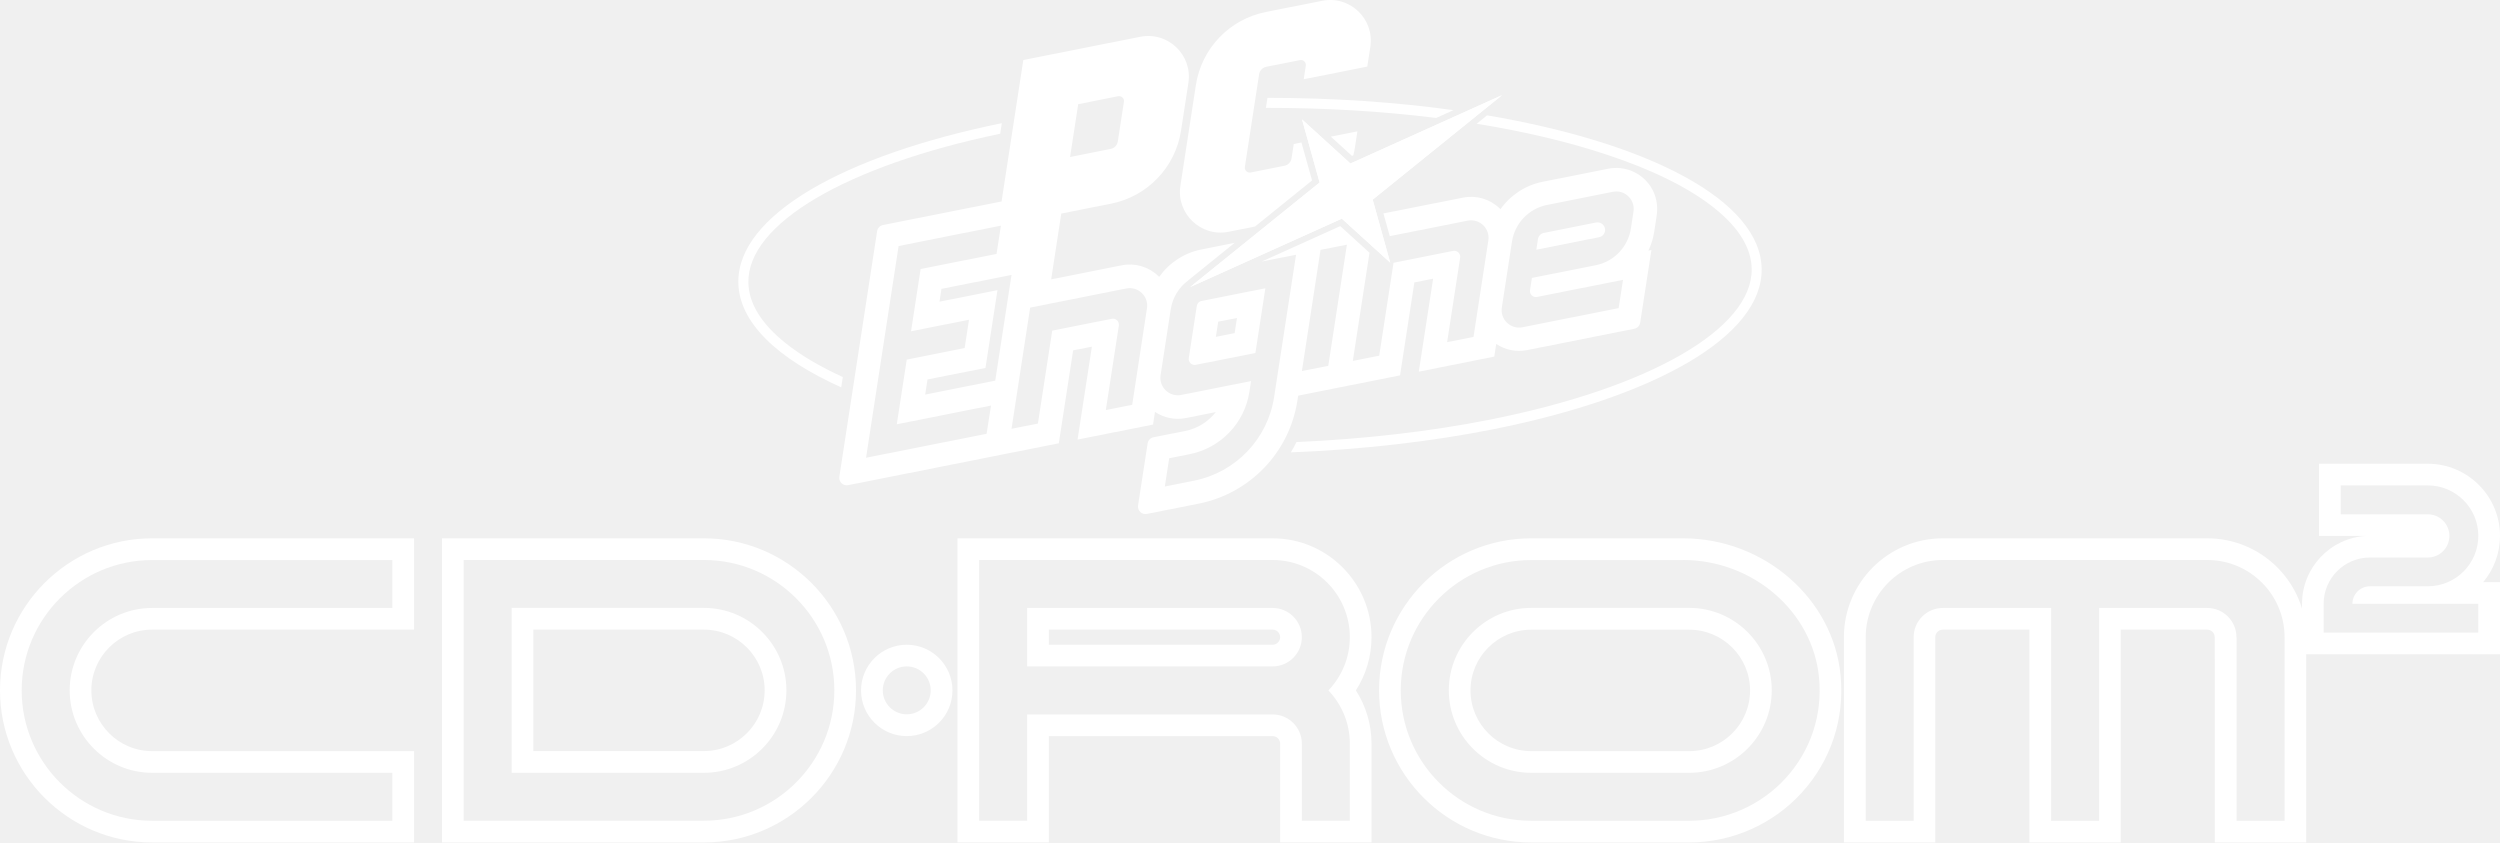
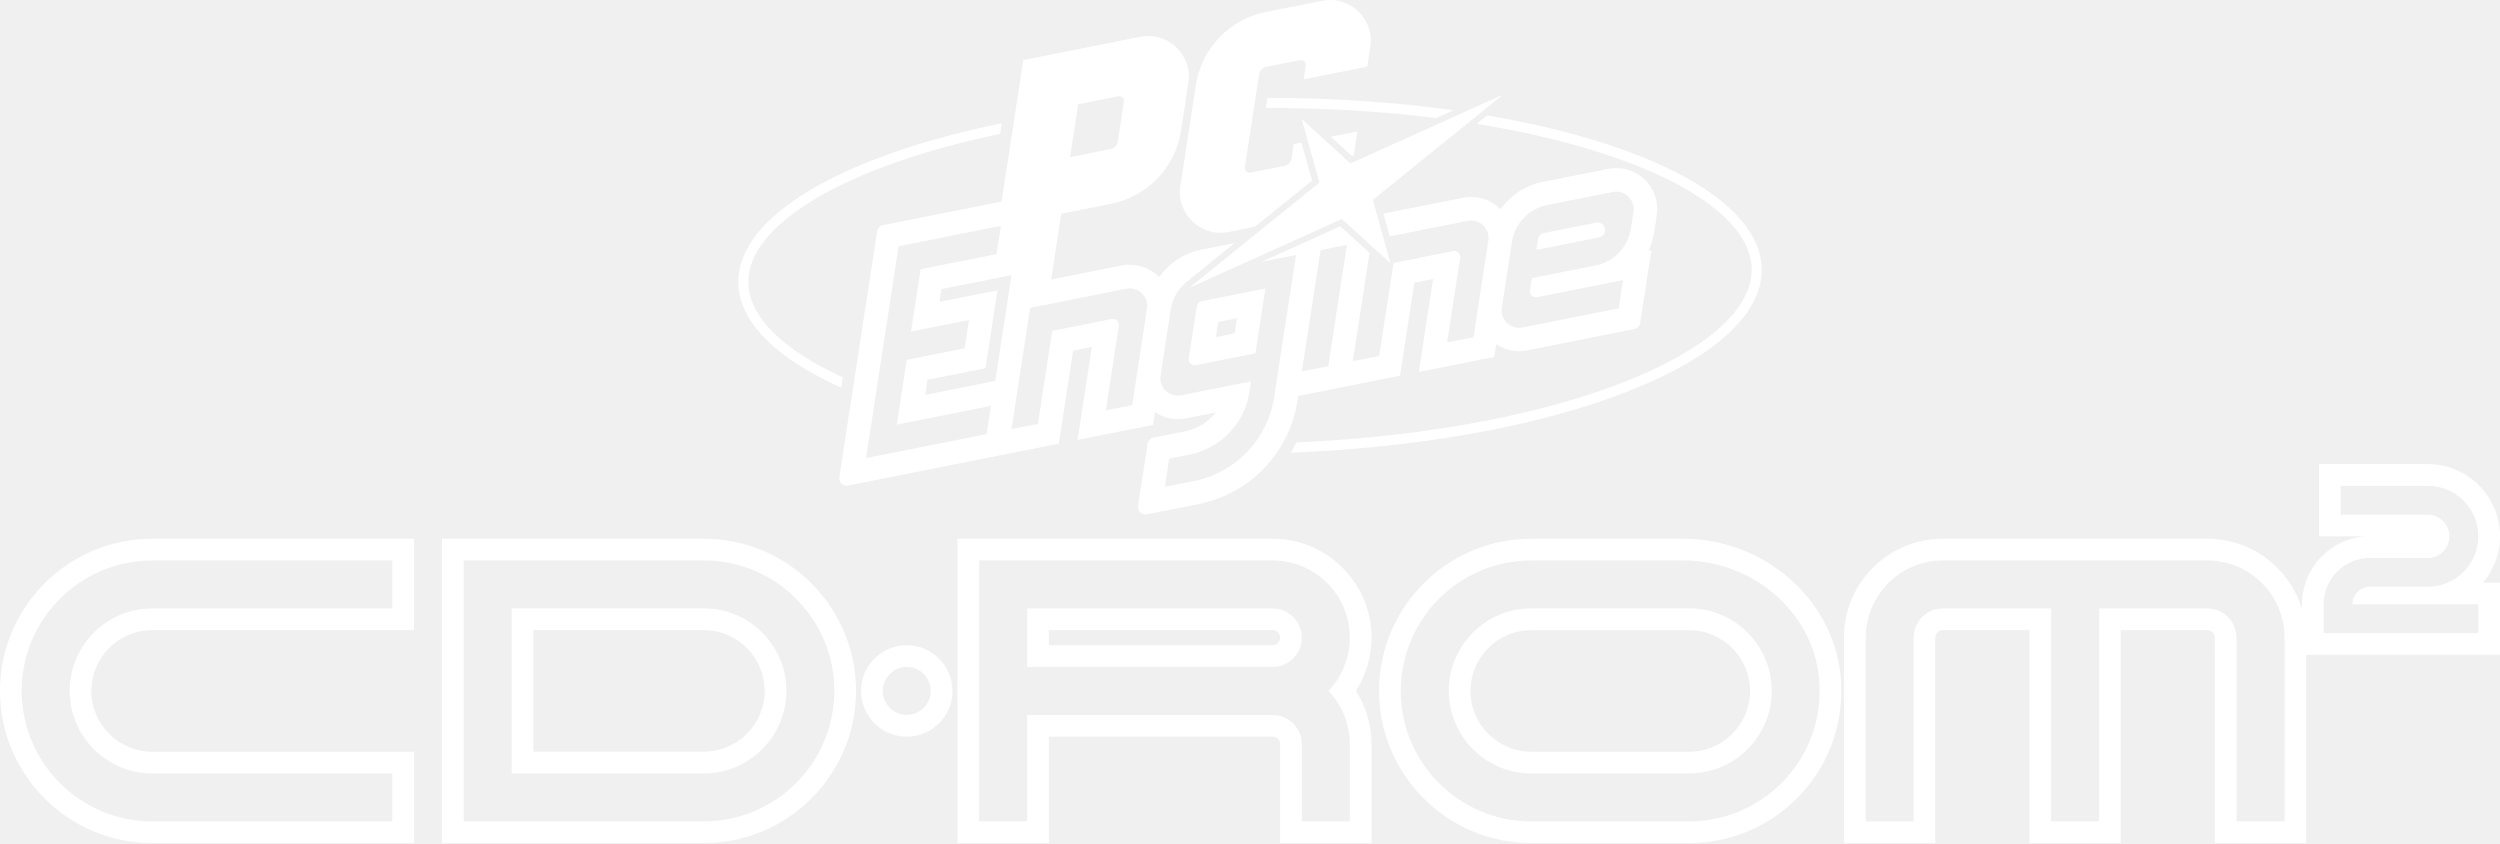
- <svg xmlns="http://www.w3.org/2000/svg" enable-background="new 0 0 3839 1294.6" height="1294" viewBox="0 0 3840 1294" width="3840">
-   <g fill="#fff" transform="matrix(1.00026 0 0 .9996589 0 -.158378)">
-     <path d="m2306.6 146.3-232.9 105.1-74.3-67.7 27 96.9-198.8 160.6 232.9-105.1 74.3 67.6-26.9-96.8z" />
-     <path d="m2306.6 146.3-232.9 105.1-74.3-67.7 27 96.9-198.8 160.6 232.9-105.1 74.3 67.6-26.9-96.8z" />
-     <path d="m2076.1 239.7 2.1-.9c1-3.9 1.8-7.9 2.4-11.9l3.8-24.9-40.8 8.1z" />
-     <path d="m1886.6 356.3 40.6-8.1 87.6-70.8-16.3-58.3-11.8 2.4-3.4 21.9c-.9 5.8-5.3 10.4-11 11.5l-51.8 10.3c-5.1 1-9.7-3.4-8.9-8.5l21.9-142.4c.9-5.8 5.3-10.4 11-11.5l51.8-10.3c5.1-1 9.7 3.4 8.9 8.5l-3.2 20.9 97.6-19.4 4.7-30.3c6.6-42.9-31.4-79.3-74-70.8l-86.5 17.2c-55.8 11.1-98.7 55.9-107.4 112.2l-23.8 154.9c-6.5 42.7 31.5 79.1 74 70.6z" />
-     <path d="m1206.6 527.6c-37.7-30.1-57-61.6-57.4-93.6-1.2-90 150.1-179 386.7-228.4l2.5-16.2c-242.4 49.6-406 141.6-404.6 244.8.8 61.2 59.5 116.9 158 161.1l2.4-15.8c-35-16-64.4-33.3-87.6-51.9z" />
-     <path d="m1946.3 150.5-2.4 15.4c90.9-.1 179 5.2 261.5 15.5l26.5-12c-88.1-12.2-184.4-18.9-285.6-18.9z" />
-     <path d="m2283.5 177.4-15.9 12.9c73 11.8 140.5 27.8 200.1 47.6 70.8 23.5 126.2 51.1 164.8 81.9 37.7 30.1 57 61.6 57.4 93.6 1.2 91.8-156.2 182.6-401.2 231.4-91.7 18.3-193.5 30-297.8 34.6-2.7 5.4-5.5 10.6-8.7 15.8 111.3-4.4 216.1-16.7 309.4-35.2 247.3-49.2 415-142.2 413.6-246.6-1.4-104.9-172.2-193.6-421.7-236z" />
-     <path d="m2451 342-80.2 16c-4.7.9-8.4 4.8-9.1 9.5l-2.5 16.3 96.4-19.2c4.7-.9 8.4-4.8 9.1-9.5 1.1-7.9-5.9-14.6-13.7-13.1z" />
-     <path d="m1837.8 470.2-12.3 80.1c-1 6.3 4.6 11.7 10.9 10.4l91.4-18.2 15.3-99.4-97.9 19.5c-3.9.7-6.8 3.8-7.4 7.6zm32.9 24.2 28.8-5.7-3.6 23.3-28.8 5.7z" />
-     <path d="m2534.5 286.5c-14.4-21.7-40.2-32-64.8-27.1l-100.9 20.1c-26.6 5.3-49.6 20.8-64.7 42.1-.5-.5-1-1-1.5-1.5-14.8-14.2-35.7-20.3-55.8-16.3l-122.4 24.3 9.7 34.9 119.7-23.8c18.2-3.6 34.5 12 31.7 30.3l-22.8 148.4-40.5 8 20-129.8c1-6.3-4.6-11.7-10.9-10.4l-91.4 18.2-22 142.8-40.5 8 25.6-166.2-44.9-40.9-120.5 54.4 12.1-2.4 40.5-8-33.7 218.8c-9.9 64.3-59 115.6-122.8 128.3l-45 9 6.7-43.4 31.5-6.3c47.6-9.5 84.3-47.7 91.7-95.8l2.5-16.5-107.2 21.3c-18.2 3.6-34.5-12-31.7-30.3l15.6-101.3c2.8-18 12.5-33.7 26.5-44.1v-.1l71.6-57.9-51.2 10.2c-26.6 5.3-49.6 20.8-64.7 42.1-.5-.5-1-1-1.5-1.5-14.8-14.2-35.7-20.3-55.8-16.3l-108.5 21.6 3-19.7 12.5-81.4 76.5-15.2c55.8-11.1 98.7-55.9 107.4-112.2l11.3-73.4c6.6-42.9-31.4-79.3-74-70.8l-179.5 35.7-33.4 217.3-182 36.2c-4.7.9-8.4 4.7-9.1 9.5l-58 377.2c-1.2 7.9 5.8 14.6 13.6 13l244.4-48.6 79-15.7 22-142.8 28.8-5.7-22 142.8 115.9-23.1 3-19.5c13.8 9.3 30.8 12.8 47.4 9.5l46-9.2c-11.5 14.7-28 25.3-47.1 29.1l-48.5 9.6c-4.7.9-8.4 4.7-9.1 9.5l-14.7 95.3c-1.2 7.9 5.8 14.6 13.6 13l79.6-15.8c78.7-15.7 139.3-78.9 151.5-158.3l1.2-7.6 78.2-15.6 78.2-15.6 22-142.8 28.8-5.7-22 142.8 115.9-23.1 3-19.5c13.8 9.3 30.8 12.8 47.4 9.5l164.6-32.8c4.7-.9 8.4-4.7 9.1-9.5l17.2-111.5-4.6.9c4.3-9 7.3-18.6 8.9-28.8l3.8-24.9c2.4-15.5-.7-31.7-9.5-45zm-878.8-126.3 61.3-12.2c5.1-1 9.7 3.4 8.9 8.5l-9.4 61c-.9 5.8-5.3 10.4-11 11.5l-62.3 12.4zm-140.7 506.5-17.6 3.5-20.6 4.1-115.1 22.9-31.8 6.3 50-325.3 13.4-2.7 98.9-19.7 44.8-8.9-6.7 43.4-12.9 2.6-103.7 20.6-14.7 95.7 48.6-9.7 8.7-1.7 31.7-6.3-6.7 43.4-17 3.4-23.3 4.7-48.6 9.7-15.3 99.4 106.4-21.2 5.9-1.2 32.4-6.4zm-94.3-60.2 3.6-23.3 89-17.7 18.4-119.5-89 17.7 3-19.7 74-14.7 33.6-6.7-4.8 31.1-20.2 131.3zm317.9 15.7-40.5 8 20-129.8c1-6.3-4.6-11.7-10.9-10.4l-91.4 18.2-22 142.8-40.5 8 28.6-186.2 147.7-29.4c18.2-3.6 34.5 12 31.7 30.3zm301.1-59.9-40.5 8 28.6-186.2 40.5-8zm468.7-237.1-4 26.1c-4.4 28.3-25.9 50.8-54 56.4l-98 19.5-2.9 18.8c-1 6.3 4.6 11.7 10.9 10.4l91.4-18.2 18.1-3.6 22.4-4.4-6.7 43.4-7.6 1.5-140.1 27.9c-18.2 3.6-34.5-12-31.7-30.3l15.6-101.3c4.4-28.3 25.9-50.8 54-56.4l100.9-20.1c18.2-3.7 34.5 11.9 31.7 30.3z" />
-     <path d="m602.5 860.6v73.7h-368.9c-69.8 0-126.6 56.8-126.6 126.6s56.8 126.7 126.6 126.7h368.9v73.7h-368.9c-110.5 0-200.3-89.9-200.3-200.3 0-110.5 89.9-200.3 200.3-200.3h368.9m33.3-33.4h-33.3-368.9c-128.8 0-233.6 104.8-233.6 233.6s104.8 233.7 233.6 233.7h368.9 33.3v-33.3-73.7-33.3h-33.3-368.9c-51.5 0-93.3-41.9-93.3-93.4s41.9-93.3 93.3-93.3h368.9 33.3v-33.3-73.7z" />
-     <path d="m1080.9 860.6c110.5 0 200.3 89.9 200.3 200.3 0 110.5-89.9 200.3-200.3 200.3h-368.9v-400.6zm-295.2 327h295.2c69.8 0 126.7-56.8 126.7-126.7s-56.8-126.7-126.7-126.7h-295.2zm295.2-360.3h-368.9-33.3v33.3 400.7 33.3h33.3 368.9c128.8 0 233.6-104.8 233.6-233.6 0-128.9-104.8-233.7-233.6-233.7zm-261.9 140.3h261.9c51.5 0 93.3 41.9 93.3 93.3 0 51.5-41.9 93.3-93.3 93.3h-261.9z" />
-     <path d="m2584.4 860.6c107.5 0 199.2 79.3 208.9 180.6 5.5 57.3-12.7 112.2-51.1 154.5-37.9 41.7-92 65.6-148.3 65.6h-242.6c-110.5 0-200.3-89.9-200.3-200.3 0-110.5 89.9-200.3 200.3-200.3h233.1m-233 326.9h242.6c69.8 0 126.7-56.8 126.7-126.7s-56.8-126.7-126.7-126.7h-242.6c-69.8 0-126.6 56.8-126.6 126.7s56.7 126.7 126.6 126.7m233-360.3h-233.1c-128.8 0-233.6 104.8-233.6 233.6s104.8 233.7 233.6 233.7h242.6c65.7 0 128.7-27.9 172.9-76.5 44.8-49.3 66-113.3 59.6-180.1-11.2-118.1-117.5-210.7-242-210.7zm-233 327c-51.5 0-93.3-41.9-93.3-93.3 0-51.5 41.9-93.3 93.3-93.3h242.6c51.5 0 93.4 41.9 93.4 93.3 0 51.5-41.9 93.3-93.4 93.3z" />
-     <path d="m1954.2 860.6c65.5 0 118.6 53.1 118.6 118.6 0 31.8-12.6 60.5-32.9 81.8 20.3 21.3 32.9 50.1 32.9 81.8v118.4h-73.7v-118.4c0-24.8-20.1-44.9-44.9-44.9h-376.9v163.3h-73.7v-336.2-64.4zm-376.9 163.5h376.9c24.8 0 44.9-20.1 44.9-44.9s-20.1-44.9-44.9-44.9h-376.9zm376.9-196.8h-450.6-33.3v33.3 64.4 336.2 33.3h33.3 73.7 33.3v-33.3-130h343.6c6.4 0 11.6 5.2 11.6 11.6v118.4 33.3h33.3 73.7 33.3v-33.3-118.4c0-29.3-8.4-57.6-24-81.8 15.6-24.3 24-52.5 24-81.8 0-83.8-68.2-151.9-151.9-151.9zm-343.6 140.3h343.6c6.4 0 11.6 5.2 11.6 11.6s-5.2 11.6-11.6 11.6h-343.6z" />
-     <path d="m3728.1 746c42.8 0 77.6 34.7 77.6 77.5s-34.7 77.5-77.6 77.5h-50-38.8c-14.9 0-26.9 12.1-26.9 26.9h193.2v44.3h-237.4v-44.3c0-39.3 31.8-71.1 71.1-71.1h38.8 50c18.4 0 33.2-14.9 33.2-33.2 0-18.4-14.9-33.2-33.2-33.2h-133.7v-44.4zm0-33.3h-133.7-33.3v33.3 44.3 33.3h33.3 39.2c-54.9 3-98.6 48.6-98.6 104.3v44.3 33.3h33.3 237.4 33.3v-33.3-44.3-33.3h-25.8c16.1-19.3 25.8-44 25.8-71 0-61.1-49.7-110.9-110.9-110.9z" />
-     <path d="m3389.4 860.6c65.5 0 118.8 53.1 118.8 118.6v282.1h-73.7v-282.1h-.2c0-24.8-20.1-44.9-44.9-44.9h-118.1-47.9v327h-73.7v-327h-48.1-118.1c-24.8 0-44.9 20.1-44.9 44.9v282.1h-73.6v-282.1c0-65.5 53.1-118.6 118.6-118.6h94.1 24 48.1 73.7 47.9 33.8zm0-33.3h-84.4-33.8-47.9-73.7-48.1-24-94.1c-83.8 0-151.9 68.1-151.9 151.9v282.1 33.3h33.3 73.7 33.3v-33.3-282.1c0-6.4 5.2-11.6 11.6-11.6h118.1 14.8v293.7 33.3h33.3 73.7 33.3v-33.3-293.7h14.6 118.1c6.4 0 11.6 5.2 11.6 11.6v33.3h.2v248.8 33.3h33.3 73.7 33.3v-33.3-282.1c.1-83.8-68.1-151.9-152-151.9z" />
-     <path d="m1392.4 1024.1c20.3 0 36.8 16.5 36.8 36.8s-16.5 36.8-36.8 36.8-36.8-16.5-36.8-36.8 16.5-36.8 36.8-36.8m0-33.3c-38.7 0-70.2 31.5-70.2 70.2s31.5 70.2 70.2 70.2 70.2-31.5 70.2-70.2-31.5-70.2-70.2-70.2z" />
+ <svg xmlns="http://www.w3.org/2000/svg" enable-background="new 0 0 3839 1294.6" height="1295" viewBox="0 0 3840 1295" width="3840" version="1.1" id="svg17">
+   <defs id="defs17" />
+   <g id="g19">
+     <g id="g18" transform="scale(1,1.000773)">
+       <g fill="#ffffff" transform="matrix(1.00026,0,0,0.9996589,0,-0.158378)" id="g17">
+         <path d="m 2306.6,146.3 -232.9,105.1 -74.3,-67.7 27,96.9 -198.8,160.6 232.9,-105.1 74.3,67.6 -26.9,-96.8 z" id="path1" />
+         <path d="m 2306.6,146.3 -232.9,105.1 -74.3,-67.7 27,96.9 -198.8,160.6 232.9,-105.1 74.3,67.6 -26.9,-96.8 z" id="path2" />
+         <path d="m 2076.1,239.7 2.1,-0.9 c 1,-3.9 1.8,-7.9 2.4,-11.9 l 3.8,-24.9 -40.8,8.1 z" id="path3" />
+         <path d="m 1886.6,356.3 40.6,-8.1 87.6,-70.8 -16.3,-58.3 -11.8,2.4 -3.4,21.9 c -0.9,5.8 -5.3,10.4 -11,11.5 l -51.8,10.3 c -5.1,1 -9.7,-3.4 -8.9,-8.5 l 21.9,-142.4 c 0.9,-5.8 5.3,-10.4 11,-11.5 l 51.8,-10.3 c 5.1,-1 9.7,3.4 8.9,8.5 l -3.2,20.9 97.6,-19.4 4.7,-30.3 c 6.6,-42.9 -31.4,-79.3 -74,-70.8 l -86.5,17.2 c -55.8,11.1 -98.7,55.9 -107.4,112.2 l -23.8,154.9 c -6.5,42.7 31.5,79.1 74,70.6 z" id="path4" />
+         <path d="m 1206.6,527.6 c -37.7,-30.1 -57,-61.6 -57.4,-93.6 -1.2,-90 150.1,-179 386.7,-228.4 l 2.5,-16.2 C 1296,239 1132.4,331 1133.8,434.2 c 0.8,61.2 59.5,116.9 158,161.1 l 2.4,-15.8 c -35,-16 -64.4,-33.3 -87.6,-51.9 z" id="path5" />
+         <path d="m 1946.3,150.5 -2.4,15.4 c 90.9,-0.1 179,5.2 261.5,15.5 l 26.5,-12 c -88.1,-12.2 -184.4,-18.9 -285.6,-18.9 z" id="path6" />
+         <path d="m 2283.5,177.4 -15.9,12.9 c 73,11.8 140.5,27.8 200.1,47.6 70.8,23.5 126.2,51.1 164.8,81.9 37.7,30.1 57,61.6 57.4,93.6 1.2,91.8 -156.2,182.6 -401.2,231.4 -91.7,18.3 -193.5,30 -297.8,34.6 -2.7,5.4 -5.5,10.6 -8.7,15.8 111.3,-4.4 216.1,-16.7 309.4,-35.2 247.3,-49.2 415,-142.2 413.6,-246.6 -1.4,-104.9 -172.2,-193.6 -421.7,-236 z" id="path7" />
+         <path d="m 2451,342 -80.2,16 c -4.7,0.9 -8.4,4.8 -9.1,9.5 l -2.5,16.3 96.4,-19.2 c 4.7,-0.9 8.4,-4.8 9.1,-9.5 1.1,-7.9 -5.9,-14.6 -13.7,-13.1 z" id="path8" />
+         <path d="m 1837.8,470.2 -12.3,80.1 c -1,6.3 4.6,11.7 10.9,10.4 l 91.4,-18.2 15.3,-99.4 -97.9,19.5 c -3.9,0.7 -6.8,3.8 -7.4,7.6 z m 32.9,24.2 28.8,-5.7 -3.6,23.3 -28.8,5.7 z" id="path9" />
+         <path d="m 2534.5,286.5 c -14.4,-21.7 -40.2,-32 -64.8,-27.1 l -100.9,20.1 c -26.6,5.3 -49.6,20.8 -64.7,42.1 -0.5,-0.5 -1,-1 -1.5,-1.5 -14.8,-14.2 -35.7,-20.3 -55.8,-16.3 l -122.4,24.3 9.7,34.9 119.7,-23.8 c 18.2,-3.6 34.5,12 31.7,30.3 l -22.8,148.4 -40.5,8 20,-129.8 c 1,-6.3 -4.6,-11.7 -10.9,-10.4 l -91.4,18.2 -22,142.8 -40.5,8 25.6,-166.2 -44.9,-40.9 -120.5,54.4 12.1,-2.4 40.5,-8 -33.7,218.8 c -9.9,64.3 -59,115.6 -122.8,128.3 l -45,9 6.7,-43.4 31.5,-6.3 c 47.6,-9.5 84.3,-47.7 91.7,-95.8 l 2.5,-16.5 -107.2,21.3 c -18.2,3.6 -34.5,-12 -31.7,-30.3 l 15.6,-101.3 c 2.8,-18 12.5,-33.7 26.5,-44.1 v -0.1 l 71.6,-57.9 -51.2,10.2 c -26.6,5.3 -49.6,20.8 -64.7,42.1 -0.5,-0.5 -1,-1 -1.5,-1.5 -14.8,-14.2 -35.7,-20.3 -55.8,-16.3 l -108.5,21.6 3,-19.7 12.5,-81.4 76.5,-15.2 c 55.8,-11.1 98.7,-55.9 107.4,-112.2 l 11.3,-73.4 c 6.6,-42.9 -31.4,-79.3 -74,-70.8 l -179.5,35.7 -33.4,217.3 -182,36.2 c -4.7,0.9 -8.4,4.7 -9.1,9.5 l -58,377.2 c -1.2,7.9 5.8,14.6 13.6,13 l 244.4,-48.6 79,-15.7 22,-142.8 28.8,-5.7 -22,142.8 115.9,-23.1 3,-19.5 c 13.8,9.3 30.8,12.8 47.4,9.5 l 46,-9.2 c -11.5,14.7 -28,25.3 -47.1,29.1 l -48.5,9.6 c -4.7,0.9 -8.4,4.7 -9.1,9.5 l -14.7,95.3 c -1.2,7.9 5.8,14.6 13.6,13 l 79.6,-15.8 c 78.7,-15.7 139.3,-78.9 151.5,-158.3 l 1.2,-7.6 78.2,-15.6 78.2,-15.6 22,-142.8 28.8,-5.7 -22,142.8 115.9,-23.1 3,-19.5 c 13.8,9.3 30.8,12.8 47.4,9.5 l 164.6,-32.8 c 4.7,-0.9 8.4,-4.7 9.1,-9.5 l 17.2,-111.5 -4.6,0.9 c 4.3,-9 7.3,-18.6 8.9,-28.8 l 3.8,-24.9 c 2.4,-15.5 -0.7,-31.7 -9.5,-45 z M 1655.7,160.2 1717,148 c 5.1,-1 9.7,3.4 8.9,8.5 l -9.4,61 c -0.9,5.8 -5.3,10.4 -11,11.5 l -62.3,12.4 z m -140.7,506.5 -17.6,3.5 -20.6,4.1 -115.1,22.9 -31.8,6.3 50,-325.3 13.4,-2.7 98.9,-19.7 44.8,-8.9 -6.7,43.4 -12.9,2.6 -103.7,20.6 -14.7,95.7 48.6,-9.7 8.7,-1.7 31.7,-6.3 -6.7,43.4 -17,3.4 -23.3,4.7 -48.6,9.7 -15.3,99.4 106.4,-21.2 5.9,-1.2 32.4,-6.4 z m -94.3,-60.2 3.6,-23.3 89,-17.7 18.4,-119.5 -89,17.7 3,-19.7 74,-14.7 33.6,-6.7 -4.8,31.1 -20.2,131.3 z m 317.9,15.7 -40.5,8 20,-129.8 c 1,-6.3 -4.6,-11.7 -10.9,-10.4 l -91.4,18.2 -22,142.8 -40.5,8 28.6,-186.2 147.7,-29.4 c 18.2,-3.6 34.5,12 31.7,30.3 z m 301.1,-59.9 -40.5,8 28.6,-186.2 40.5,-8 z m 468.7,-237.1 -4,26.1 c -4.4,28.3 -25.9,50.8 -54,56.4 l -98,19.5 -2.9,18.8 c -1,6.3 4.6,11.7 10.9,10.4 l 91.4,-18.2 18.1,-3.6 22.4,-4.4 -6.7,43.4 -7.6,1.5 -140.1,27.9 c -18.2,3.6 -34.5,-12 -31.7,-30.3 l 15.6,-101.3 c 4.4,-28.3 25.9,-50.8 54,-56.4 l 100.9,-20.1 c 18.2,-3.7 34.5,11.9 31.7,30.3 z" id="path10" />
+         <path d="m 602.5,860.6 v 73.7 H 233.6 c -69.8,0 -126.6,56.8 -126.6,126.6 0,69.8 56.8,126.7 126.6,126.7 h 368.9 v 73.7 H 233.6 c -110.5,0 -200.3,-89.9 -200.3,-200.3 0,-110.5 89.9,-200.3 200.3,-200.3 h 368.9 m 33.3,-33.4 H 602.5 233.6 C 104.8,827.3 0,932.1 0,1060.9 c 0,128.8 104.8,233.7 233.6,233.7 h 368.9 33.3 v -33.3 -73.7 -33.3 H 602.5 233.6 c -51.5,0 -93.3,-41.9 -93.3,-93.4 0,-51.5 41.9,-93.3 93.3,-93.3 h 368.9 33.3 v -33.3 -73.7 z" id="path11" />
+         <path d="m 1080.9,860.6 c 110.5,0 200.3,89.9 200.3,200.3 0,110.5 -89.9,200.3 -200.3,200.3 H 712 V 860.6 Z m -295.2,327 h 295.2 c 69.8,0 126.7,-56.8 126.7,-126.7 0,-69.9 -56.8,-126.7 -126.7,-126.7 H 785.7 Z M 1080.9,827.3 H 712 678.7 v 33.3 400.7 33.3 h 33.3 368.9 c 128.8,0 233.6,-104.8 233.6,-233.6 0,-128.9 -104.8,-233.7 -233.6,-233.7 z M 819,967.6 h 261.9 c 51.5,0 93.3,41.9 93.3,93.3 0,51.5 -41.9,93.3 -93.3,93.3 H 819 Z" id="path12" />
+         <path d="m 2584.4,860.6 c 107.5,0 199.2,79.3 208.9,180.6 5.5,57.3 -12.7,112.2 -51.1,154.5 -37.9,41.7 -92,65.6 -148.3,65.6 h -242.6 c -110.5,0 -200.3,-89.9 -200.3,-200.3 0,-110.5 89.9,-200.3 200.3,-200.3 h 233.1 m -233,326.9 H 2594 c 69.8,0 126.7,-56.8 126.7,-126.7 0,-69.9 -56.8,-126.7 -126.7,-126.7 h -242.6 c -69.8,0 -126.6,56.8 -126.6,126.7 0,69.9 56.7,126.7 126.6,126.7 m 233,-360.3 h -233.1 c -128.8,0 -233.6,104.8 -233.6,233.6 0,128.8 104.8,233.7 233.6,233.7 h 242.6 c 65.7,0 128.7,-27.9 172.9,-76.5 44.8,-49.3 66,-113.3 59.6,-180.1 -11.2,-118.1 -117.5,-210.7 -242,-210.7 z m -233,327 c -51.5,0 -93.3,-41.9 -93.3,-93.3 0,-51.5 41.9,-93.3 93.3,-93.3 H 2594 c 51.5,0 93.4,41.9 93.4,93.3 0,51.5 -41.9,93.3 -93.4,93.3 z" id="path13" />
+         <path d="m 1954.2,860.6 c 65.5,0 118.6,53.1 118.6,118.6 0,31.8 -12.6,60.5 -32.9,81.8 20.3,21.3 32.9,50.1 32.9,81.8 v 118.4 h -73.7 v -118.4 c 0,-24.8 -20.1,-44.9 -44.9,-44.9 h -376.9 v 163.3 h -73.7 V 925 860.6 Z m -376.9,163.5 h 376.9 c 24.8,0 44.9,-20.1 44.9,-44.9 0,-24.8 -20.1,-44.9 -44.9,-44.9 h -376.9 z m 376.9,-196.8 h -450.6 -33.3 v 33.3 64.4 336.2 33.3 h 33.3 73.7 33.3 v -33.3 -130 h 343.6 c 6.4,0 11.6,5.2 11.6,11.6 v 118.4 33.3 h 33.3 73.7 33.3 v -33.3 -118.4 c 0,-29.3 -8.4,-57.6 -24,-81.8 15.6,-24.3 24,-52.5 24,-81.8 0,-83.8 -68.2,-151.9 -151.9,-151.9 z m -343.6,140.3 h 343.6 c 6.4,0 11.6,5.2 11.6,11.6 0,6.4 -5.2,11.6 -11.6,11.6 h -343.6 z" id="path14" />
+         <path d="m 3728.1,746 c 42.8,0 77.6,34.7 77.6,77.5 0,42.8 -34.7,77.5 -77.6,77.5 h -50 -38.8 c -14.9,0 -26.9,12.1 -26.9,26.9 h 193.2 v 44.3 h -237.4 v -44.3 c 0,-39.3 31.8,-71.1 71.1,-71.1 h 38.8 50 c 18.4,0 33.2,-14.9 33.2,-33.2 0,-18.4 -14.9,-33.2 -33.2,-33.2 H 3594.4 V 746 Z m 0,-33.3 h -133.7 -33.3 v 33.3 44.3 33.3 h 33.3 39.2 c -54.9,3 -98.6,48.6 -98.6,104.3 v 44.3 33.3 h 33.3 237.4 33.3 v -33.3 -44.3 -33.3 h -25.8 c 16.1,-19.3 25.8,-44 25.8,-71 0,-61.1 -49.7,-110.9 -110.9,-110.9 z" id="path15" />
+         <path d="m 3389.4,860.6 c 65.5,0 118.8,53.1 118.8,118.6 v 282.1 h -73.7 V 979.2 h -0.2 c 0,-24.8 -20.1,-44.9 -44.9,-44.9 h -118.1 -47.9 v 327 h -73.7 v -327 h -48.1 -118.1 c -24.8,0 -44.9,20.1 -44.9,44.9 v 282.1 H 2865 V 979.2 c 0,-65.5 53.1,-118.6 118.6,-118.6 h 94.1 24 48.1 73.7 47.9 33.8 z m 0,-33.3 h -84.4 -33.8 -47.9 -73.7 -48.1 -24 -94.1 c -83.8,0 -151.9,68.1 -151.9,151.9 v 282.1 33.3 h 33.3 73.7 33.3 v -33.3 -282.1 c 0,-6.4 5.2,-11.6 11.6,-11.6 h 118.1 14.8 v 293.7 33.3 h 33.3 73.7 33.3 v -33.3 -293.7 h 14.6 118.1 c 6.4,0 11.6,5.2 11.6,11.6 v 33.3 h 0.2 v 248.8 33.3 h 33.3 73.7 33.3 v -33.3 -282.1 c 0.1,-83.8 -68.1,-151.9 -152,-151.9 z" id="path16" />
+         <path d="m 1392.4,1024.1 c 20.3,0 36.8,16.5 36.8,36.8 0,20.3 -16.5,36.8 -36.8,36.8 -20.3,0 -36.8,-16.5 -36.8,-36.8 0,-20.3 16.5,-36.8 36.8,-36.8 m 0,-33.3 c -38.7,0 -70.2,31.5 -70.2,70.2 0,38.7 31.5,70.2 70.2,70.2 38.7,0 70.2,-31.5 70.2,-70.2 0,-38.7 -31.5,-70.2 -70.2,-70.2 z" id="path17" />
+       </g>
+     </g>
  </g>
</svg>
